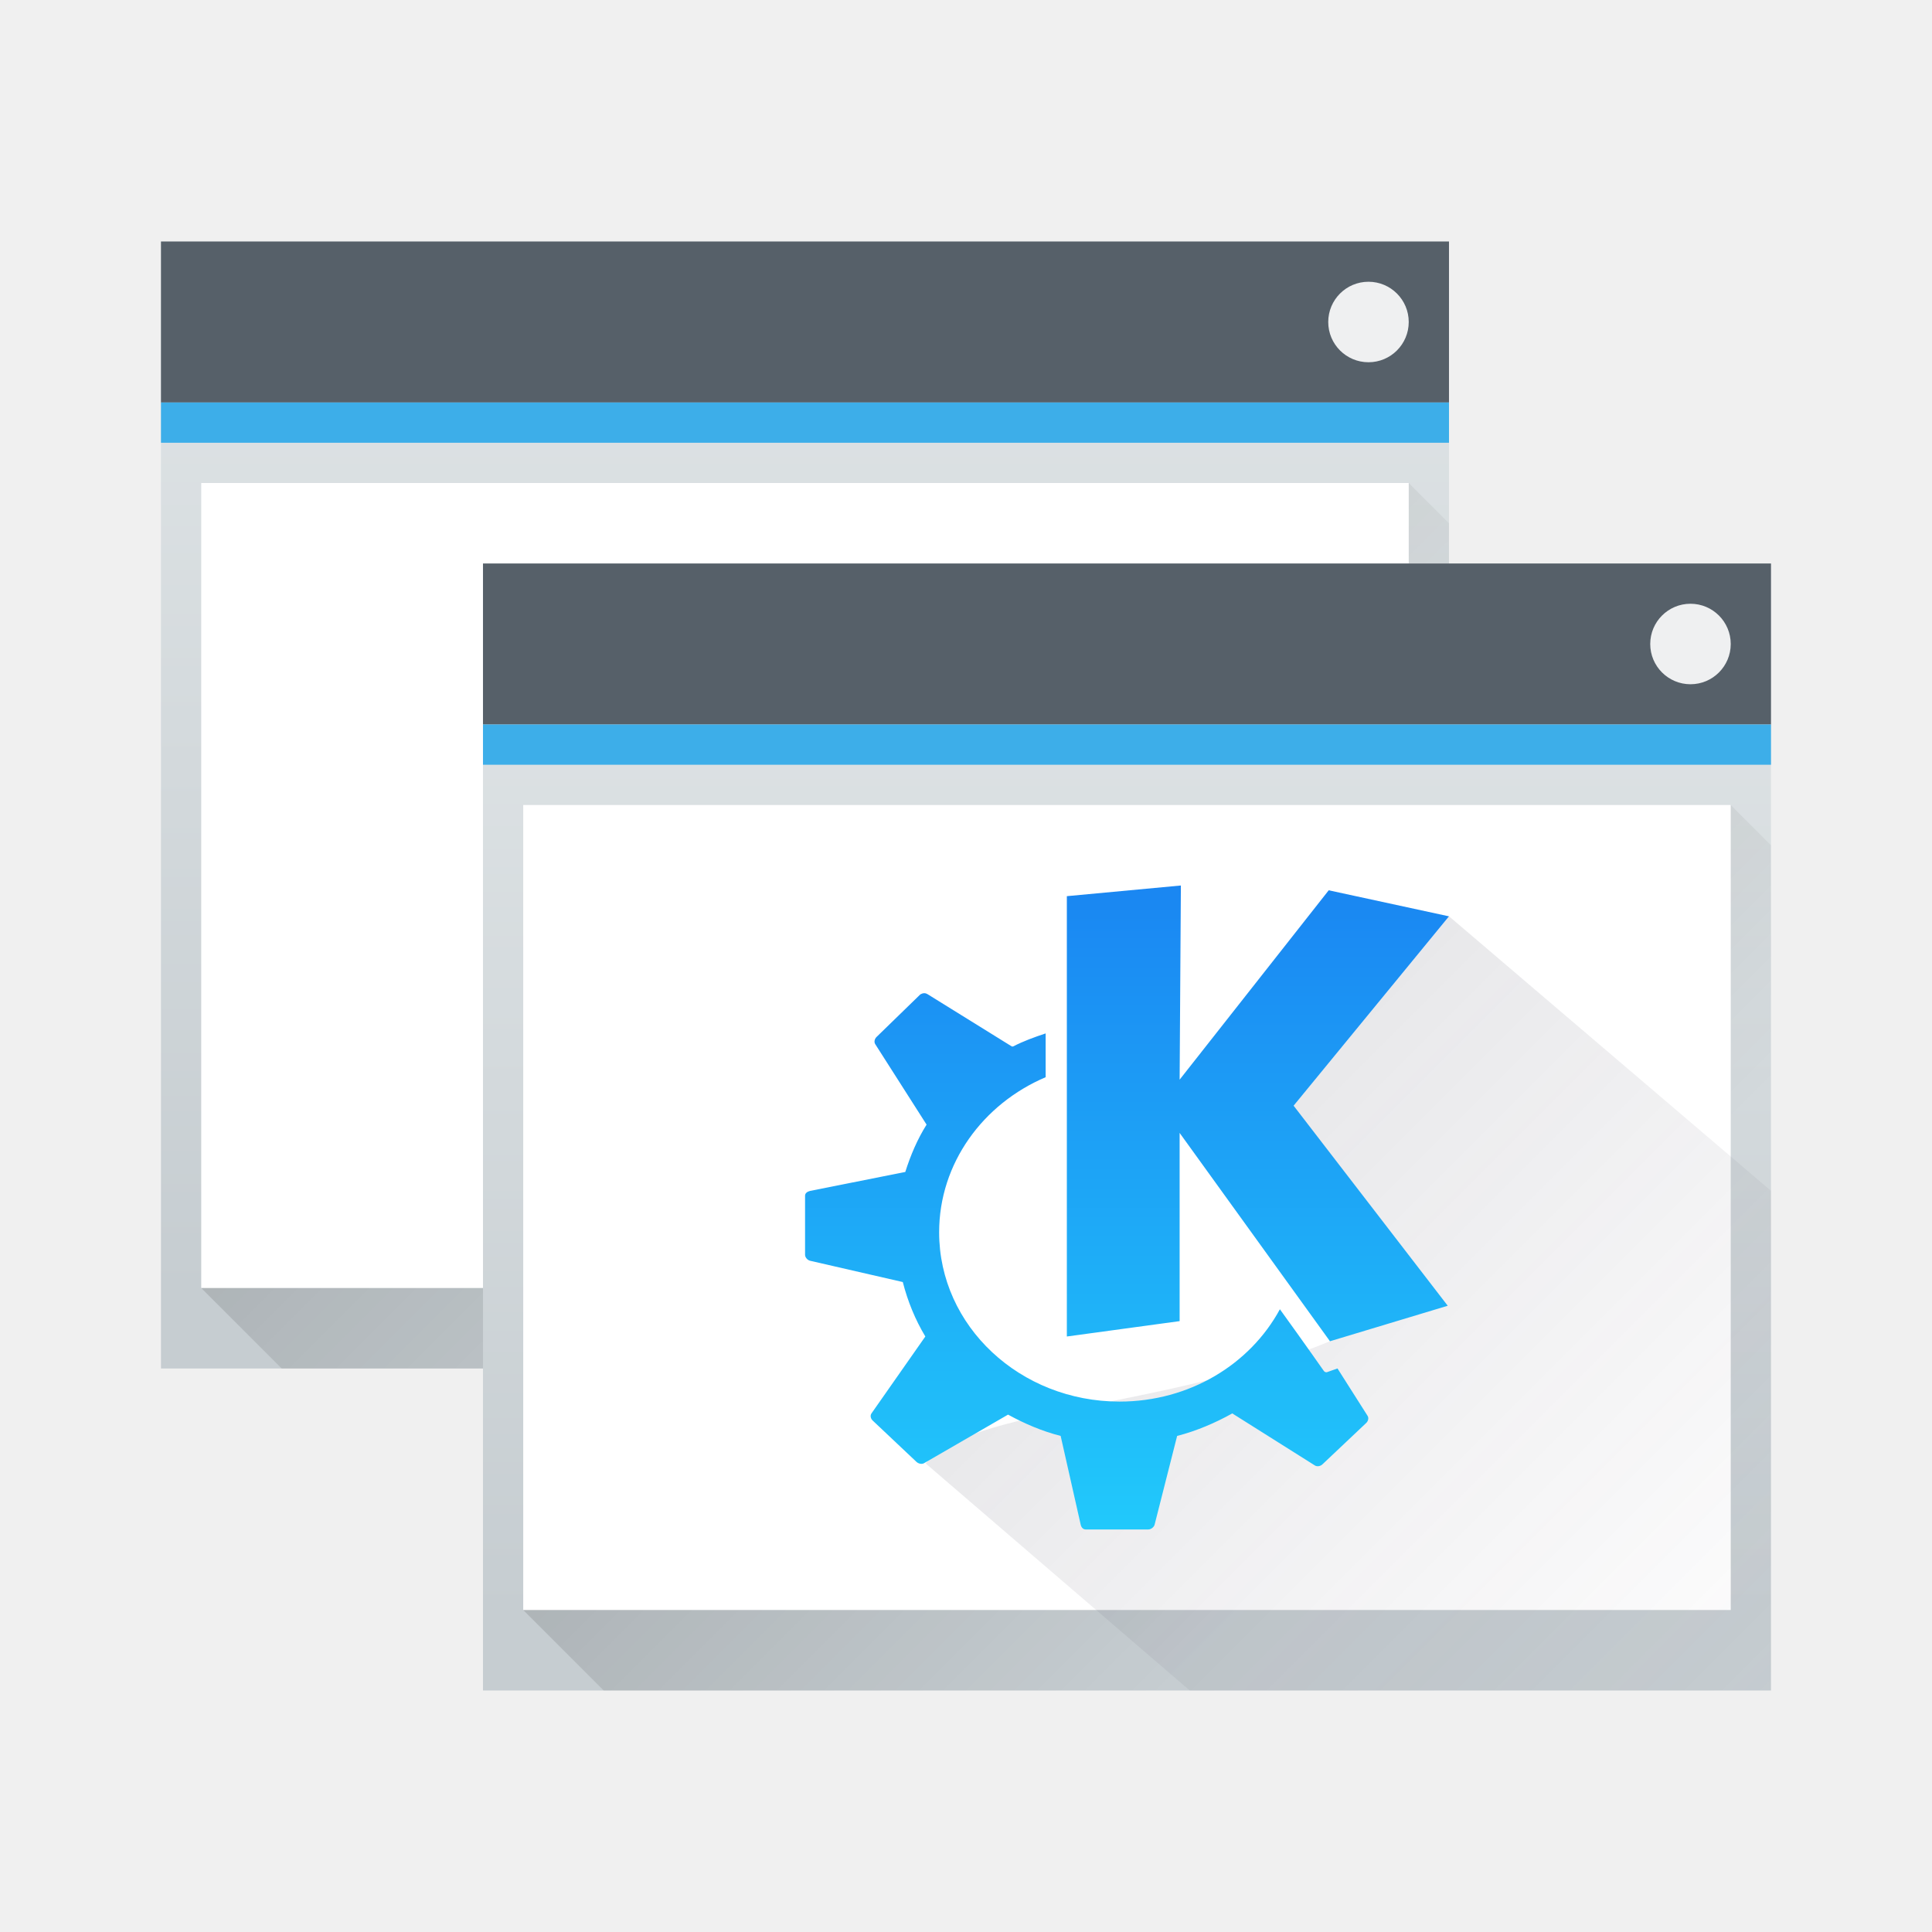
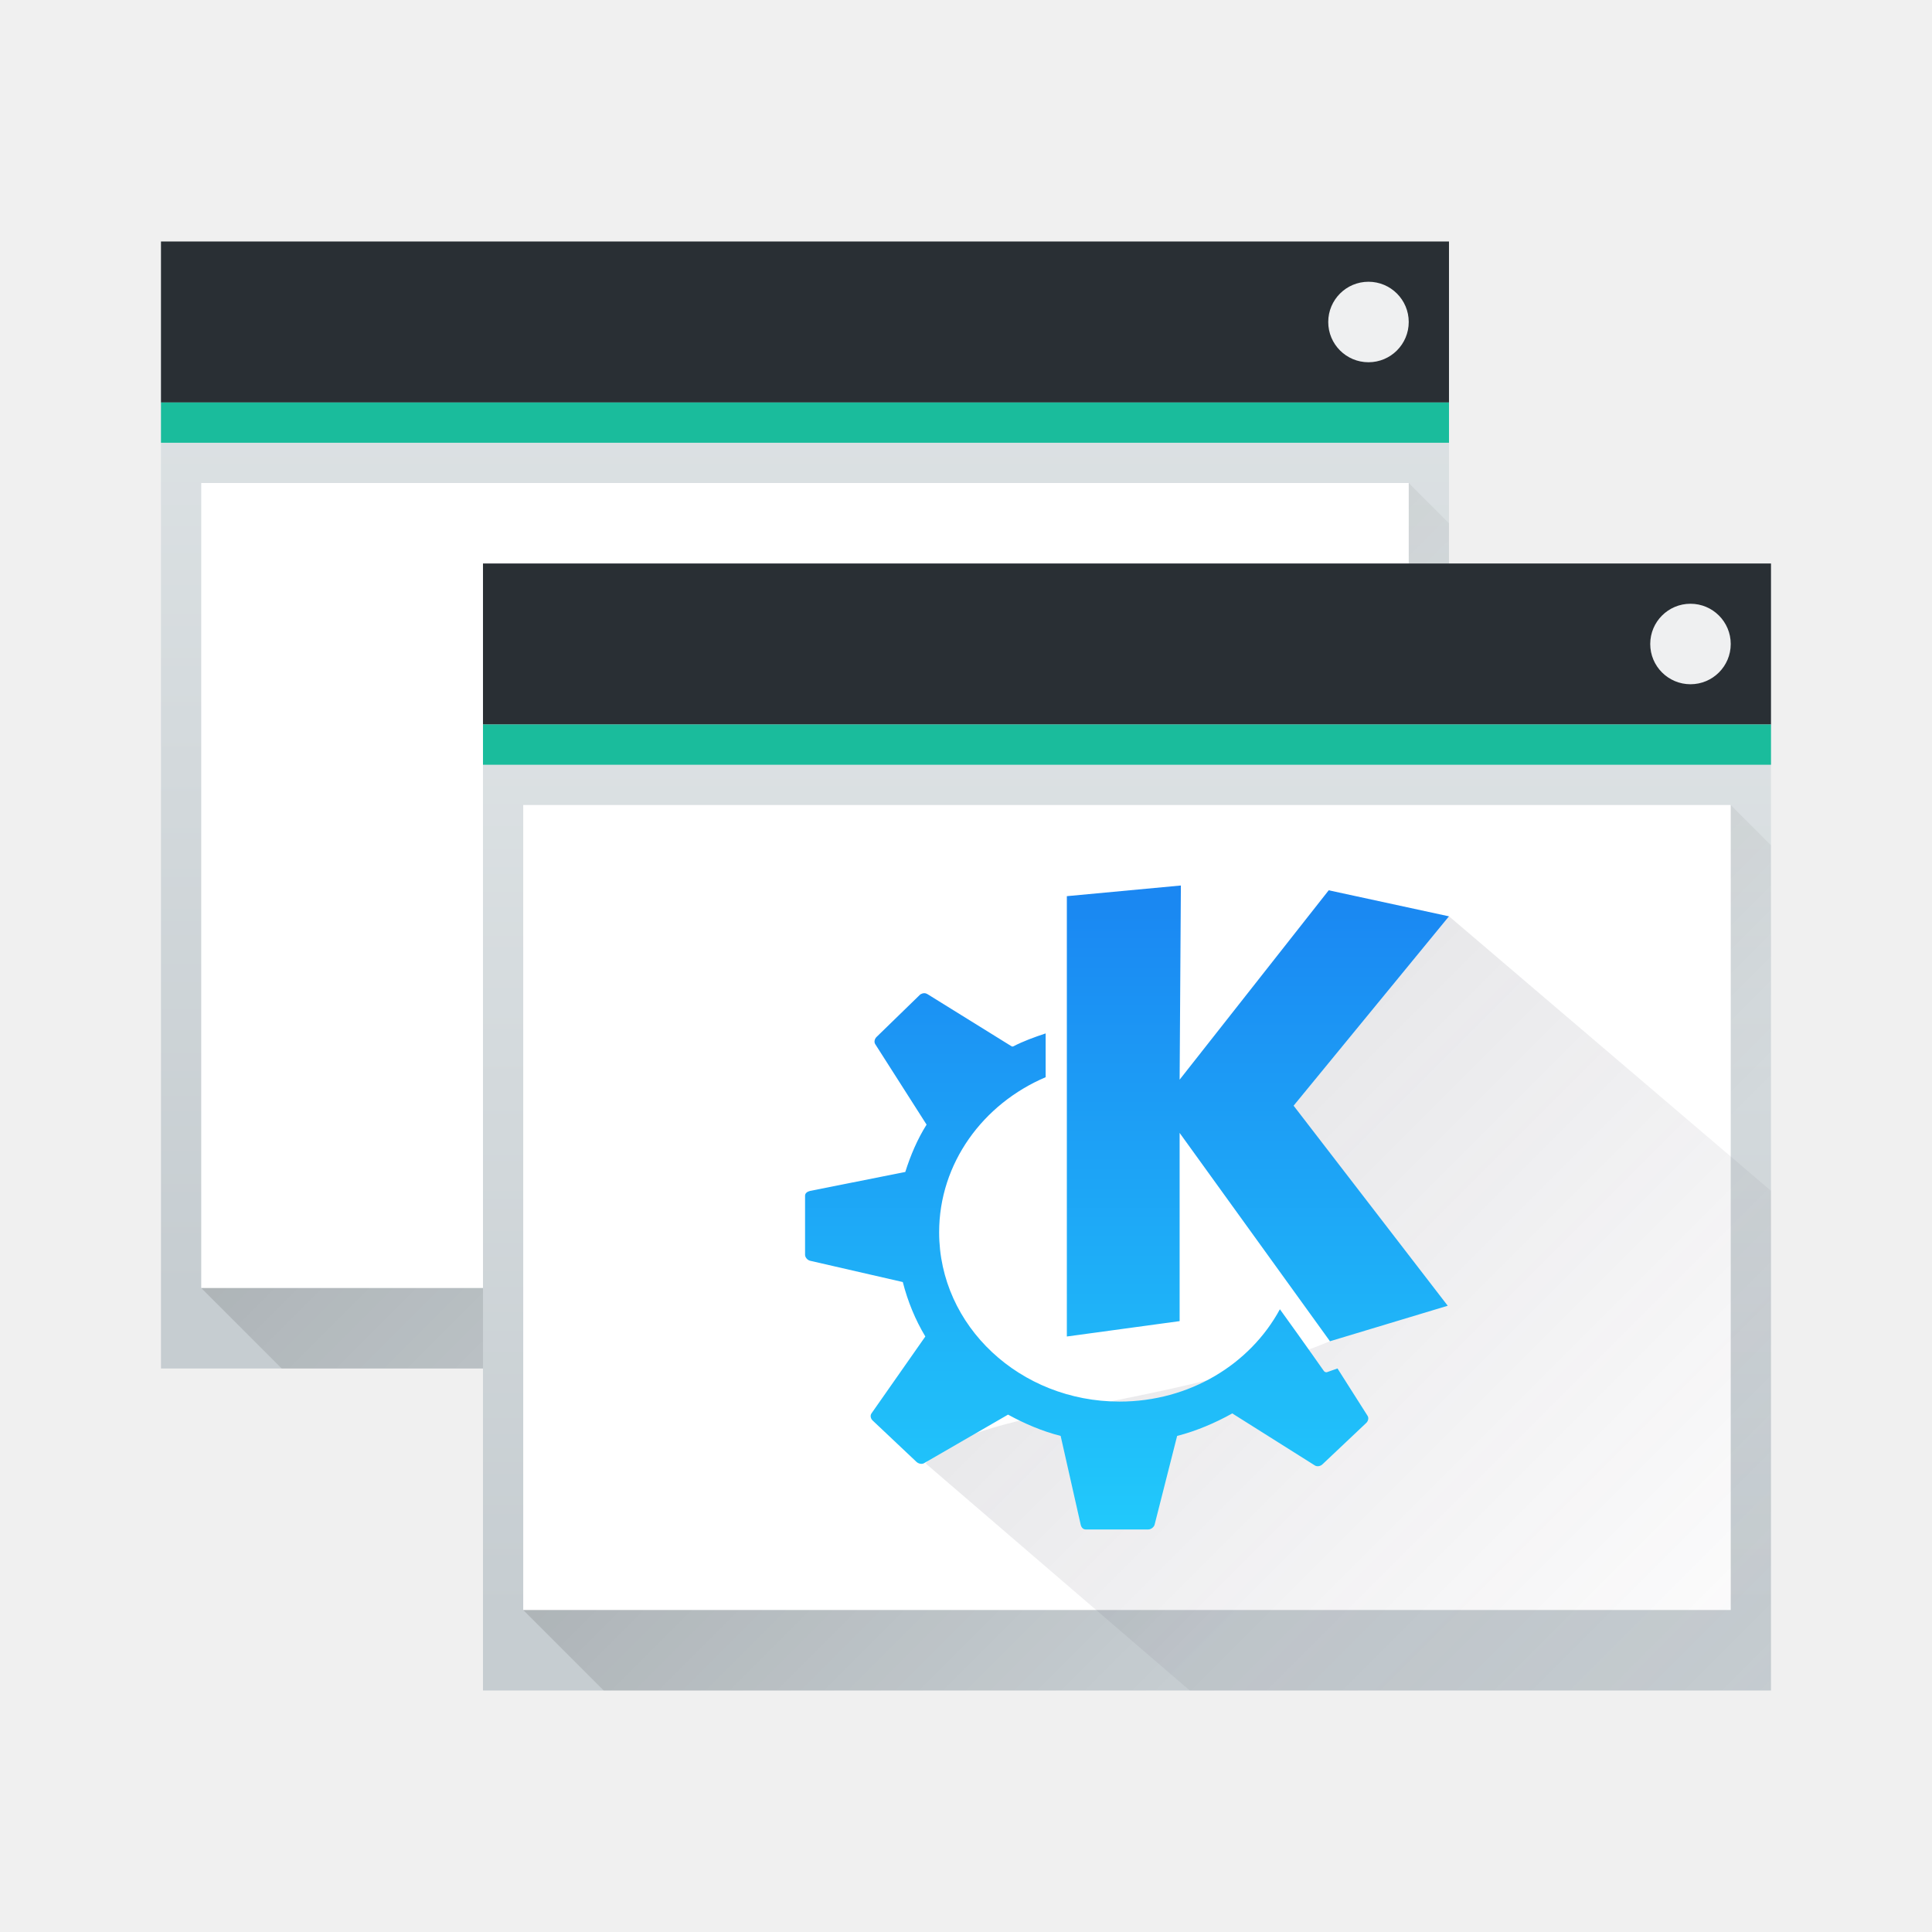
<svg xmlns="http://www.w3.org/2000/svg" xmlns:xlink="http://www.w3.org/1999/xlink" width="48" version="1.1" height="48" id="svg2">
  <defs id="defs5455">
    <linearGradient id="linearGradient4410">
      <stop style="stop-color:#383e51" id="stop4412" />
      <stop offset="1" style="stop-color:#655c6f;stop-opacity:0" id="stop4414" />
    </linearGradient>
    <linearGradient xlink:href="#linearGradient4410" id="linearGradient4906" y1="15" x1="16" y2="39" x2="40" gradientUnits="userSpaceOnUse" gradientTransform="translate(388.5714,505.798)" />
    <linearGradient id="linearGradient4293">
      <stop id="stop4295" />
      <stop offset="1" style="stop-opacity:0" id="stop4297" />
    </linearGradient>
    <linearGradient id="linearGradient4303-6">
      <stop style="stop-color:#c6cdd1" id="stop4305-7" />
      <stop offset="1" style="stop-color:#e0e5e7" id="stop4307-0" />
    </linearGradient>
    <linearGradient id="linearGradient4643-8" xlink:href="#linearGradient4303-6" y1="543.798" y2="502.655" x2="0" gradientUnits="userSpaceOnUse" gradientTransform="matrix(0.6666673,0,0,0.6351842,140.1901,194.5187)" />
    <linearGradient id="linearGradient4183" xlink:href="#linearGradient4293" y1="525.798" y2="540.798" x1="391.571" gradientUnits="userSpaceOnUse" x2="406.571" gradientTransform="translate(12,-3.999987)" />
    <linearGradient id="linearGradient4643-8-1" xlink:href="#linearGradient4303-6" y1="543.798" y2="502.655" x2="0" gradientUnits="userSpaceOnUse" gradientTransform="matrix(0.6666673,0,0,0.6351842,132.1901,186.5187)" />
    <linearGradient xlink:href="#linearGradient4293" id="linearGradient4291" gradientUnits="userSpaceOnUse" gradientTransform="translate(4,-11.99999)" x1="391.571" y1="525.798" x2="406.571" y2="540.798" />
    <linearGradient id="linearGradient4286">
      <stop style="stop-color:#21c9fb" id="stop4288" />
      <stop offset="1" style="stop-color:#1a86f2" id="stop4290" />
    </linearGradient>
    <linearGradient xlink:href="#linearGradient4286" id="linearGradient4178" x1="415.571" y1="537.798" x2="415.571" y2="521.798" gradientUnits="userSpaceOnUse" />
  </defs>
  <g id="layer1" transform="matrix(1 0 0 1 -384.5714 -499.798)">
    <rect width="32" x="388.571" y="505.798" rx="0" height="28" style="fill:url(#linearGradient4643-8-1)" id="rect4641-5-8" />
    <path style="opacity:0.2;fill:url(#linearGradient4291);fill-rule:evenodd" id="path4167-2" d="m 389.571,531.798 30,-20 1,1 -10e-6,21 -29,3e-5 z" />
-     <rect width="32" x="388.571" y="505.798" height="4" style="fill:#566069" id="rect4647-8-3" />
-     <rect width="32" x="388.571" y="509.798" height="1" style="fill:#3daee9" id="rect4649-8-9" />
+     <rect width="32" x="388.571" y="505.798" height="4" style="fill:#292f34;fill-opacity:1" id="rect4647-8-3" />
+     <rect width="32" x="388.571" y="509.798" height="1" style="fill:#1abc9c;fill-opacity:1" id="rect4649-8-9" />
    <rect width="30" x="389.571" y="511.798" height="20" style="fill:#ffffff" id="rect4653-5-8" />
    <rect width="2" x="417.571" y="506.798" rx="1" height="2" style="fill:#eff0f1" id="rect4661-1-8" />
    <rect width="32" x="396.571" y="513.798" rx="0" height="28" style="fill:url(#linearGradient4643-8)" id="rect4641-5" />
    <path style="opacity:0.2;fill:url(#linearGradient4183);fill-rule:evenodd" id="path4167" d="m 397.571,539.798 30,-20 1,1 -10e-6,21 -29,3e-5 z" />
-     <rect width="32" x="396.571" y="513.798" height="4" style="fill:#566069" id="rect4647-8" />
-     <rect width="32" x="396.571" y="517.798" height="1" style="fill:#3daee9" id="rect4649-8" />
+     <rect width="32" x="396.571" y="513.798" height="4" style="fill:#292f34;fill-opacity:1" id="rect4647-8" />
+     <rect width="32" x="396.571" y="517.798" height="1" style="fill:#1abc9c;fill-opacity:1" id="rect4649-8" />
    <rect width="30" x="397.571" y="519.798" height="20" style="fill:#ffffff" id="rect4653-5" />
    <rect width="2" x="425.571" y="514.798" rx="1" height="2" style="fill:#eff0f1" id="rect4661-1" />
    <path d="m 417.614,533.121 c -4.043,1.677 -9.043,1.677 -10.043,3.037 l 6.56,5.64 14.441,0 -2e-5,-12.413 -8,-6.822 -3.86,4.705 z" id="path4892" style="opacity:0.2;fill:url(#linearGradient4906);fill-rule:evenodd" />
    <path style="color:#000000;color-interpolation:sRGB;color-interpolation-filters:linearRGB;fill:url(#linearGradient4178);color-rendering:auto;image-rendering:auto;shape-rendering:auto;text-rendering:auto;fill-opacity:1" id="path5692_2_-3-2" d="m 413.91,521.798 -2.833,0.265 0,10.94 2.802,-0.382 0,-4.676 3.735,5.176 2.926,-0.882 -3.829,-4.97 3.86,-4.705 -2.988,-0.647 -3.704,4.705 0.031,-4.823 z m -6.381,2.676 c -0.032,0 -0.07,0.017 -0.093,0.03 l -1.089,1.059 c -0.046,0.046 -0.065,0.123 -0.031,0.176 l 1.276,2 c -0.229,0.364 -0.398,0.762 -0.529,1.176 l -2.366,0.471 c -0.066,0.017 -0.124,0.054 -0.124,0.118 l 0,1.471 c 0,0.062 0.061,0.131 0.124,0.146 l 2.304,0.529 c 0.123,0.48 0.309,0.935 0.56,1.353 l -1.339,1.912 c -0.037,0.054 -0.018,0.131 0.031,0.176 l 1.09,1.029 c 0.046,0.042 0.13,0.064 0.187,0.03 l 2.086,-1.206 c 0.41,0.224 0.84,0.41 1.307,0.529 l 0.498,2.206 c 0.014,0.064 0.057,0.118 0.124,0.118 l 1.556,0 c 0.066,0 0.14,-0.057 0.156,-0.118 l 0.56,-2.206 c 0.482,-0.123 0.95,-0.325 1.37,-0.559 l 2.054,1.294 c 0.057,0.034 0.139,0.017 0.187,-0.03 l 1.089,-1.029 c 0.047,-0.046 0.066,-0.123 0.031,-0.176 l -0.747,-1.176 -0.249,0.088 c -0.035,0.017 -0.073,0 -0.093,-0.03 0,0 -0.471,-0.674 -1.089,-1.529 -0.74,1.368 -2.247,2.294 -3.984,2.294 -2.469,0 -4.482,-1.873 -4.482,-4.206 0,-1.716 1.091,-3.192 2.646,-3.853 l 0,-1.088 c -0.283,0.094 -0.549,0.19 -0.809,0.324 -1.9e-4,0 -0.03,0 -0.031,0 l -2.086,-1.294 c -0.028,-0.017 -0.062,-0.032 -0.093,-0.029 z" />
  </g>
</svg>
